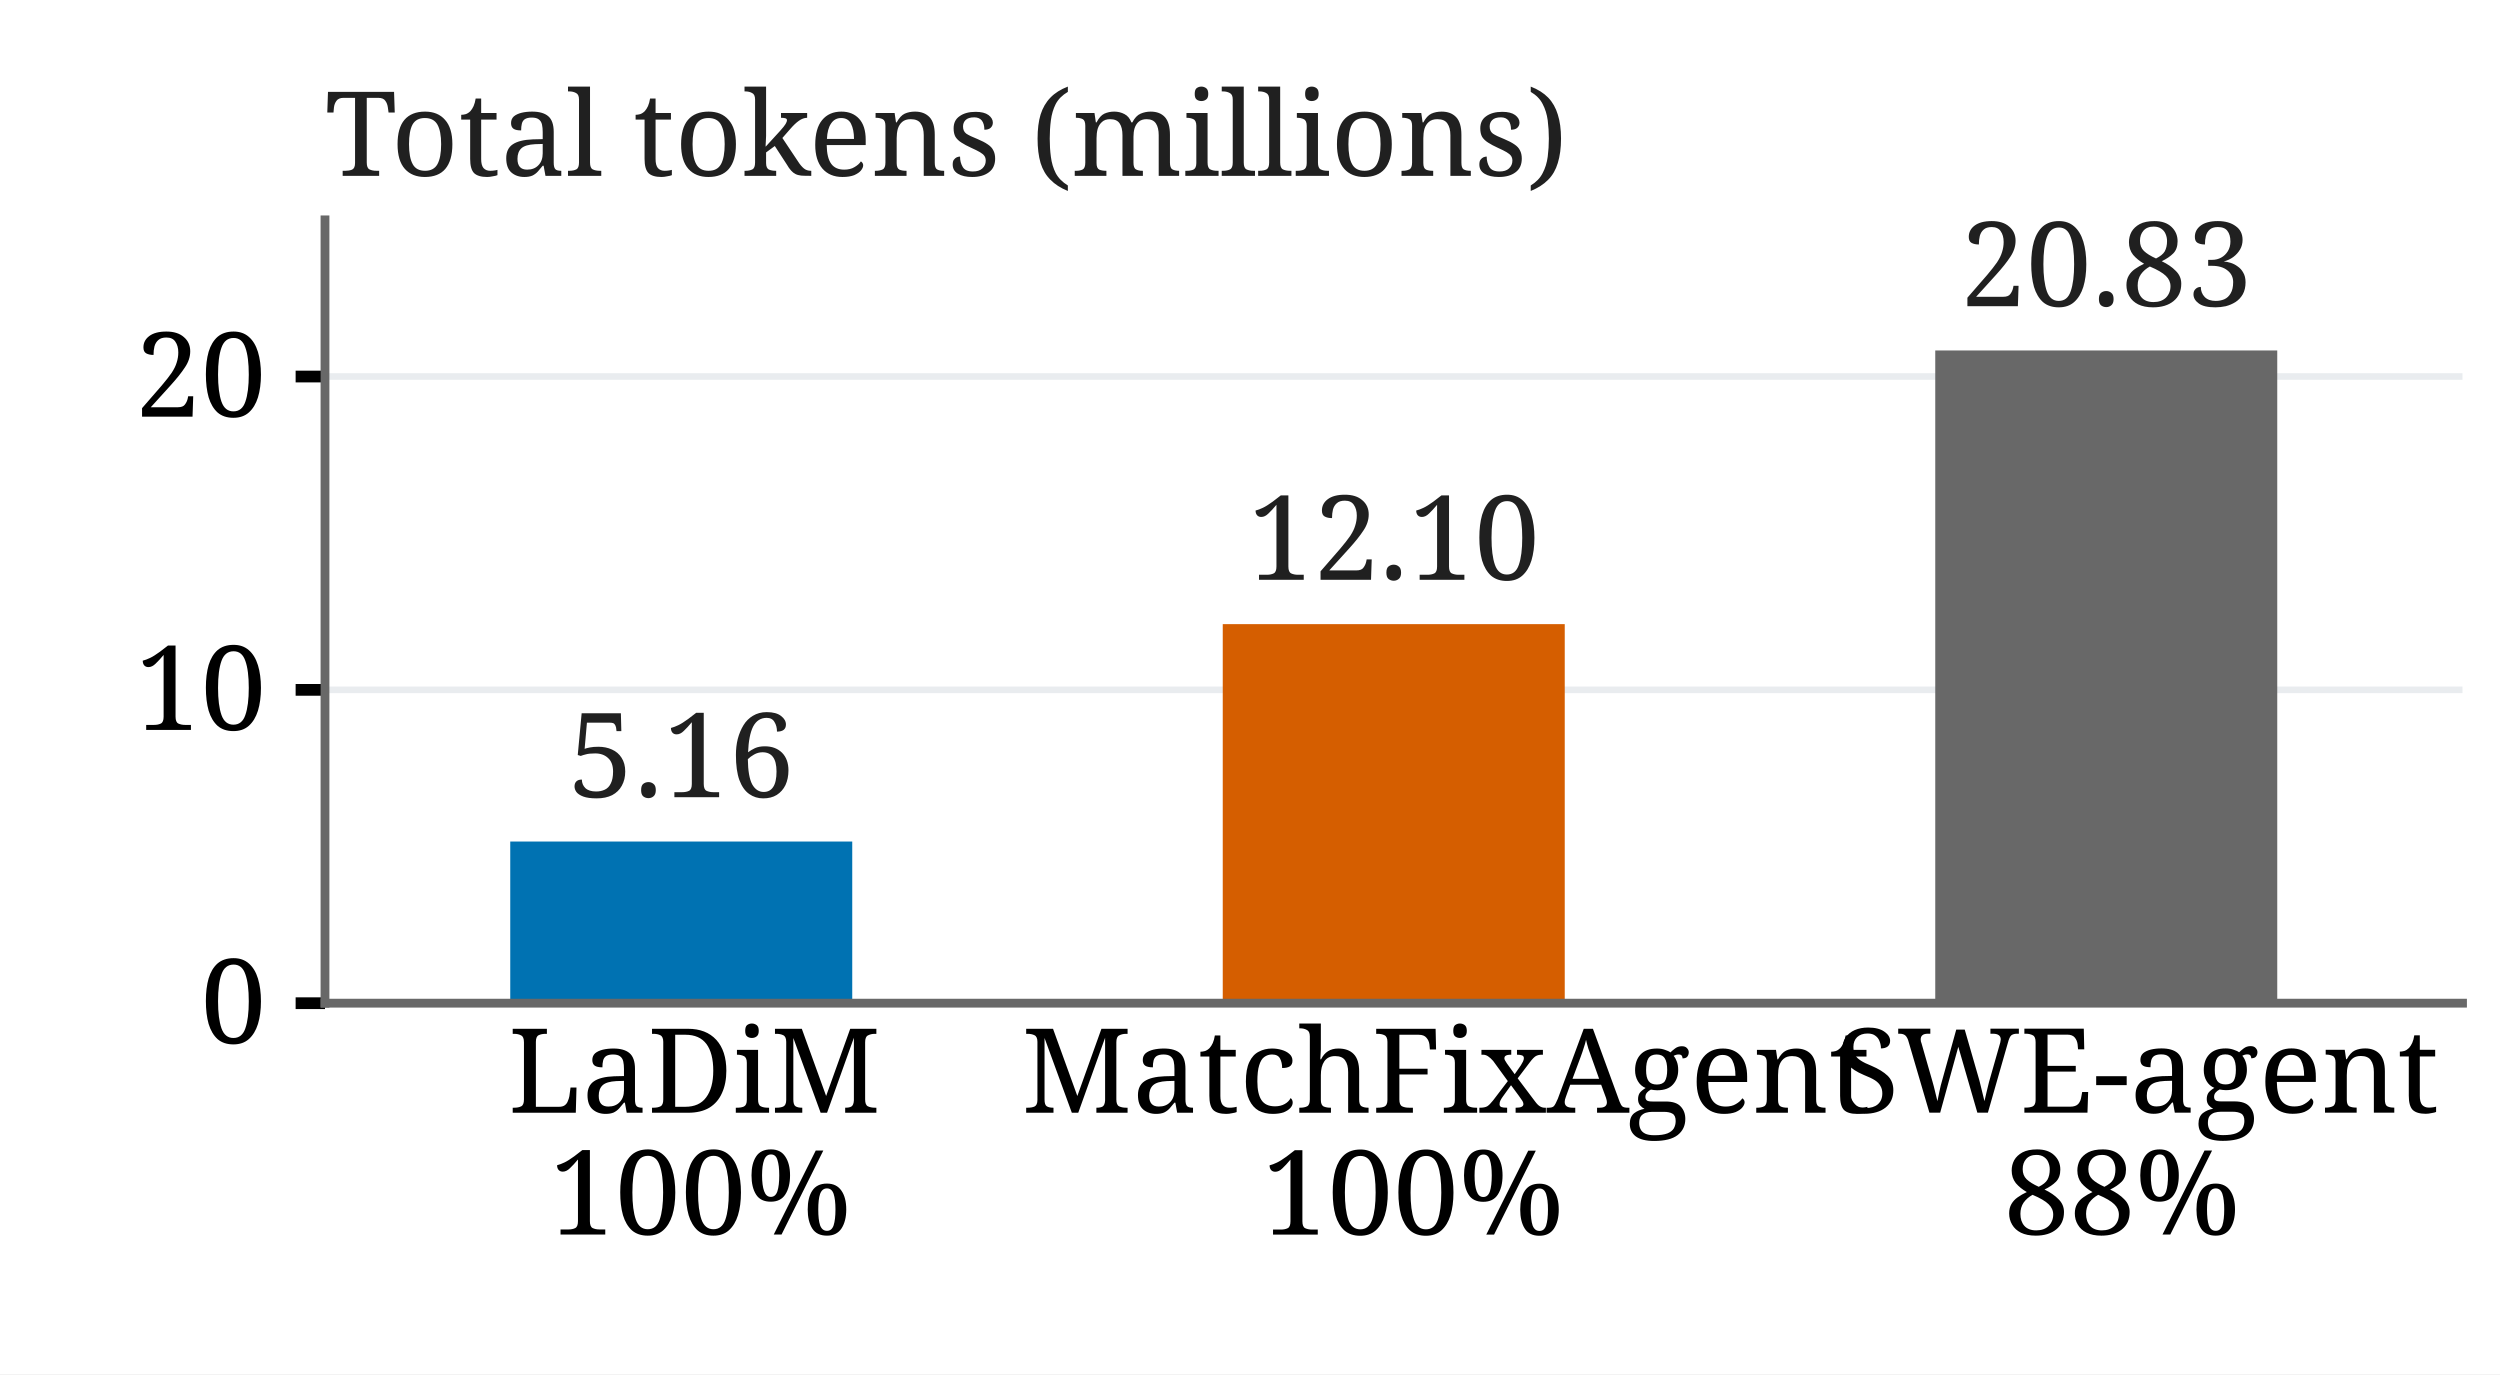
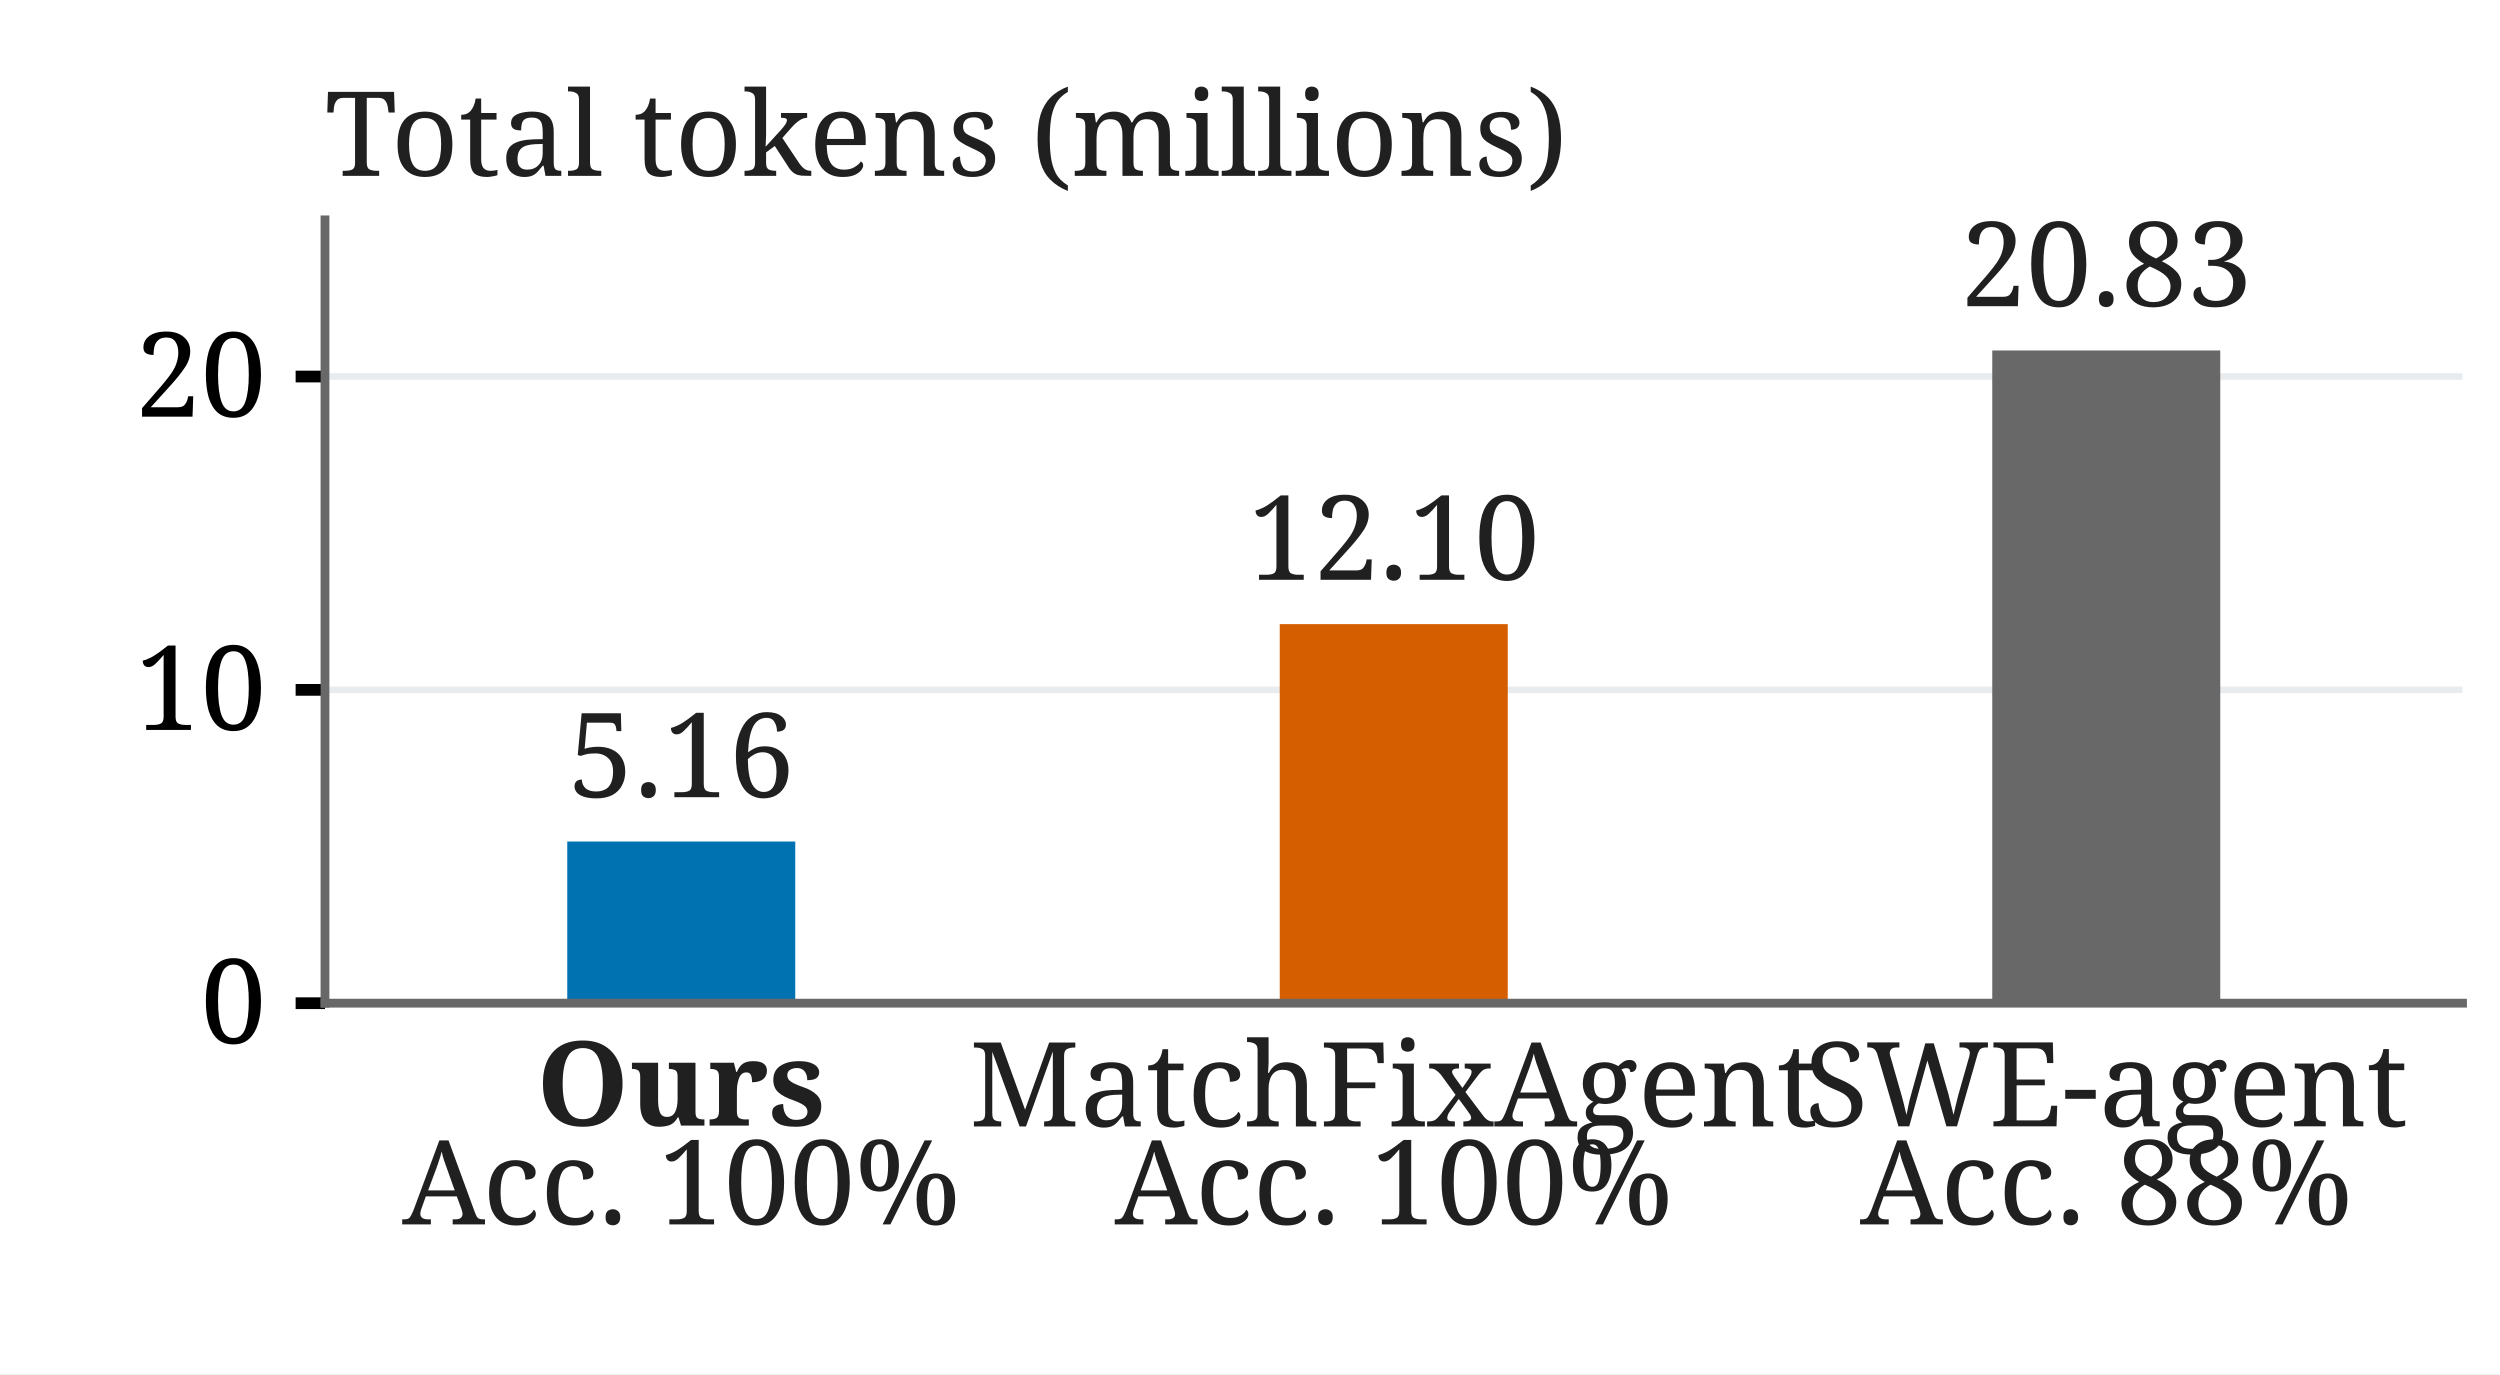
<svg xmlns="http://www.w3.org/2000/svg" xmlns:xlink="http://www.w3.org/1999/xlink" width="170.28pt" height="93.6pt" viewBox="0 0 170.28 93.6" version="1.1">
  <defs>
    <style type="text/css">*{stroke-linejoin: round; stroke-linecap: butt}</style>
  </defs>
  <g id="figure_1">
    <g id="patch_1">
      <path d="M 0 93.6 L 170.28 93.6 L 170.28 0 L 0 0 z " style="fill: #ffffff" />
    </g>
    <g id="axes_1">
      <g id="patch_2">
        <path d="M 22.136 68.328 L 167.726 68.328 L 167.726 14.976 L 22.136 14.976 z " style="fill: #ffffff" />
      </g>
      <g id="matplotlib.axis_1">
        <g id="xtick_1">
          <g id="line2d_1" />
-           <g id="text_1">
-             <text style="font-size: 8px; font-family: 'STIXGeneral', serif" transform="translate(34.62505 75.79175)">LaDiM</text>
-             <text style="font-size: 8px; font-family: 'STIXGeneral', serif" transform="translate(37.41318 84.0845)">100%</text>
-           </g>
        </g>
        <g id="xtick_2">
          <g id="line2d_2" />
-           <g id="text_2">
-             <text style="font-size: 8px; font-family: 'STIXGeneral', serif" transform="translate(69.5986 75.79175)">MatchFixAgent</text>
-             <text style="font-size: 8px; font-family: 'STIXGeneral', serif" transform="translate(85.94298 84.092)">100%</text>
-           </g>
        </g>
        <g id="xtick_3">
          <g id="line2d_3" />
-           <g id="text_3">
-             <text style="font-size: 8px; font-family: 'STIXGeneral', serif" transform="translate(125.0209 75.78425)">SWE-agent</text>
-             <text style="font-size: 8px; font-family: 'STIXGeneral', serif" transform="translate(136.4728 84.0845)">88%</text>
-           </g>
        </g>
      </g>
      <g id="matplotlib.axis_2">
        <g id="ytick_1">
          <g id="line2d_4">
-             <path d="M 22.136 68.328 L 167.726 68.328 " clip-path="url(#peeef69fded)" style="fill: none; stroke: #e9ecef; stroke-width: 0.45; stroke-linecap: square" />
+             <path d="M 22.136 68.328 L 167.726 68.328 " clip-path="url(#p7c1172a895)" style="fill: none; stroke: #e9ecef; stroke-width: 0.45; stroke-linecap: square" />
          </g>
          <g id="line2d_5">
            <defs>
-               <path id="m00a73c150b" d="M 0 0 L -2 0 " style="stroke: #000000; stroke-width: 0.8" />
+               <path id="m9a81be805e" d="M 0 0 L -2 0 " style="stroke: #000000; stroke-width: 0.8" />
            </defs>
            <g>
-               <use xlink:href="#m00a73c150b" x="22.136" y="68.328" style="stroke: #000000; stroke-width: 0.8" />
+               <use xlink:href="#m9a81be805e" x="22.136" y="68.328" style="stroke: #000000; stroke-width: 0.8" />
            </g>
          </g>
-           <g id="text_4">
+           <g id="text_1">
            <text style="font-size: 8px; font-family: 'STIXGeneral', serif; text-anchor: end" x="18.136" y="71.06" transform="rotate(-0 18.1364 71.05988)">0</text>
          </g>
        </g>
        <g id="ytick_2">
          <g id="line2d_6">
-             <path d="M 22.136 46.987 L 167.726 46.987 " clip-path="url(#peeef69fded)" style="fill: none; stroke: #e9ecef; stroke-width: 0.45; stroke-linecap: square" />
+             <path d="M 22.136 46.987 L 167.726 46.987 " clip-path="url(#p7c1172a895)" style="fill: none; stroke: #e9ecef; stroke-width: 0.45; stroke-linecap: square" />
          </g>
          <g id="line2d_7">
            <g>
-               <use xlink:href="#m00a73c150b" x="22.136" y="46.987" style="stroke: #000000; stroke-width: 0.8" />
+               <use xlink:href="#m9a81be805e" x="22.136" y="46.987" style="stroke: #000000; stroke-width: 0.8" />
            </g>
          </g>
-           <g id="text_5">
+           <g id="text_2">
            <text style="font-size: 8px; font-family: 'STIXGeneral', serif; text-anchor: end" x="18.136" y="49.719" transform="rotate(-0 18.1364 49.71907)">10</text>
          </g>
        </g>
        <g id="ytick_3">
          <g id="line2d_8">
-             <path d="M 22.136 25.646 L 167.726 25.646 " clip-path="url(#peeef69fded)" style="fill: none; stroke: #e9ecef; stroke-width: 0.45; stroke-linecap: square" />
+             <path d="M 22.136 25.646 L 167.726 25.646 " clip-path="url(#p7c1172a895)" style="fill: none; stroke: #e9ecef; stroke-width: 0.45; stroke-linecap: square" />
          </g>
          <g id="line2d_9">
            <g>
-               <use xlink:href="#m00a73c150b" x="22.136" y="25.646" style="stroke: #000000; stroke-width: 0.8" />
+               <use xlink:href="#m9a81be805e" x="22.136" y="25.646" style="stroke: #000000; stroke-width: 0.8" />
            </g>
          </g>
-           <g id="text_6">
+           <g id="text_3">
            <text style="font-size: 8px; font-family: 'STIXGeneral', serif; text-anchor: end" x="18.136" y="28.378" transform="rotate(-0 18.1364 28.37827)">20</text>
          </g>
        </g>
      </g>
      <g id="patch_3">
-         <path d="M 34.754 68.328 L 58.048 68.328 L 58.048 57.318 L 34.754 57.318 z " clip-path="url(#peeef69fded)" style="fill: #0072b2" />
+         <path d="M 38.637 68.328 L 54.166 68.328 L 54.166 57.318 L 38.637 57.318 z " clip-path="url(#p7c1172a895)" style="fill: #0072b2" />
      </g>
      <g id="patch_4">
-         <path d="M 83.284 68.328 L 106.578 68.328 L 106.578 42.511 L 83.284 42.511 z " clip-path="url(#peeef69fded)" style="fill: #d55e00" />
+         <path d="M 87.166 68.328 L 102.696 68.328 L 102.696 42.511 L 87.166 42.511 z " clip-path="url(#p7c1172a895)" style="fill: #d55e00" />
      </g>
      <g id="patch_5">
-         <path d="M 131.814 68.328 L 155.108 68.328 L 155.108 23.872 L 131.814 23.872 z " clip-path="url(#peeef69fded)" style="fill: #686868" />
+         <path d="M 135.696 68.328 L 151.226 68.328 L 151.226 23.872 L 135.696 23.872 z " clip-path="url(#p7c1172a895)" style="fill: #686868" />
      </g>
      <g id="patch_6">
        <path d="M 22.136 68.328 L 22.136 14.976 " style="fill: none; stroke: #686868; stroke-width: 0.6; stroke-linejoin: miter; stroke-linecap: square" />
      </g>
      <g id="patch_7">
        <path d="M 22.136 68.328 L 167.726 68.328 " style="fill: none; stroke: #686868; stroke-width: 0.6; stroke-linejoin: miter; stroke-linecap: square" />
      </g>
-       <g id="text_7">
+       <g id="text_4">
        <text style="font-size: 8px; font-family: 'STIXGeneral', serif; text-anchor: middle; fill: #202020" x="46.401" y="54.301" transform="rotate(-0 46.4013 54.3013)">5.16</text>
      </g>
-       <g id="text_8">
+       <g id="text_5">
        <text style="font-size: 8px; font-family: 'STIXGeneral', serif; text-anchor: middle; fill: #202020" x="94.931" y="39.494" transform="rotate(-0 94.9311 39.49443)">12.10</text>
      </g>
-       <g id="text_9">
+       <g id="text_6">
        <text style="font-size: 8px; font-family: 'STIXGeneral', serif; text-anchor: middle; fill: #202020" x="143.461" y="20.855" transform="rotate(-0 143.4609 20.85523)">20.83</text>
      </g>
+       <g id="text_7">
+         <text style="font-weight: 700; font-size: 8px; font-family: 'STIXGeneral', serif; text-anchor: middle; fill: #202020" x="46.401" y="76.67" transform="rotate(-0 46.4013 76.66986)">Ours</text>
+       </g>
+       <g id="text_8">
+         <text style="font-size: 8px; font-family: 'STIXGeneral', serif; text-anchor: middle; fill: #202020" x="46.401" y="83.395" transform="rotate(-0 46.4013 83.39511)">Acc. 100%</text>
+       </g>
+       <g id="text_9">
+         <text style="font-size: 8px; font-family: 'STIXGeneral', serif; text-anchor: middle; fill: #202020" x="94.931" y="76.726" transform="rotate(-0 94.9311 76.72611)">MatchFixAgent</text>
+       </g>
      <g id="text_10">
+         <text style="font-size: 8px; font-family: 'STIXGeneral', serif; text-anchor: middle; fill: #202020" x="94.931" y="83.395" transform="rotate(-0 94.9311 83.39511)">Acc. 100%</text>
+       </g>
+       <g id="text_11">
+         <text style="font-size: 8px; font-family: 'STIXGeneral', serif; text-anchor: middle; fill: #202020" x="143.461" y="76.719" transform="rotate(-0 143.4609 76.71861)">SWE-agent</text>
+       </g>
+       <g id="text_12">
+         <text style="font-size: 8px; font-family: 'STIXGeneral', serif; text-anchor: middle; fill: #202020" x="143.461" y="83.395" transform="rotate(-0 143.4609 83.39511)">Acc. 88%</text>
+       </g>
+       <g id="text_13">
        <text style="font-size: 8px; font-family: 'STIXGeneral', serif; text-anchor: start; fill: #202020" x="22.136" y="11.976" transform="rotate(-0 22.1364 11.976)">Total tokens (millions)</text>
      </g>
    </g>
  </g>
  <defs>
-     <clipPath id="peeef69fded">
+     <clipPath id="p7c1172a895">
      <rect x="22.136" y="14.976" width="145.589" height="53.352" />
    </clipPath>
  </defs>
</svg>
